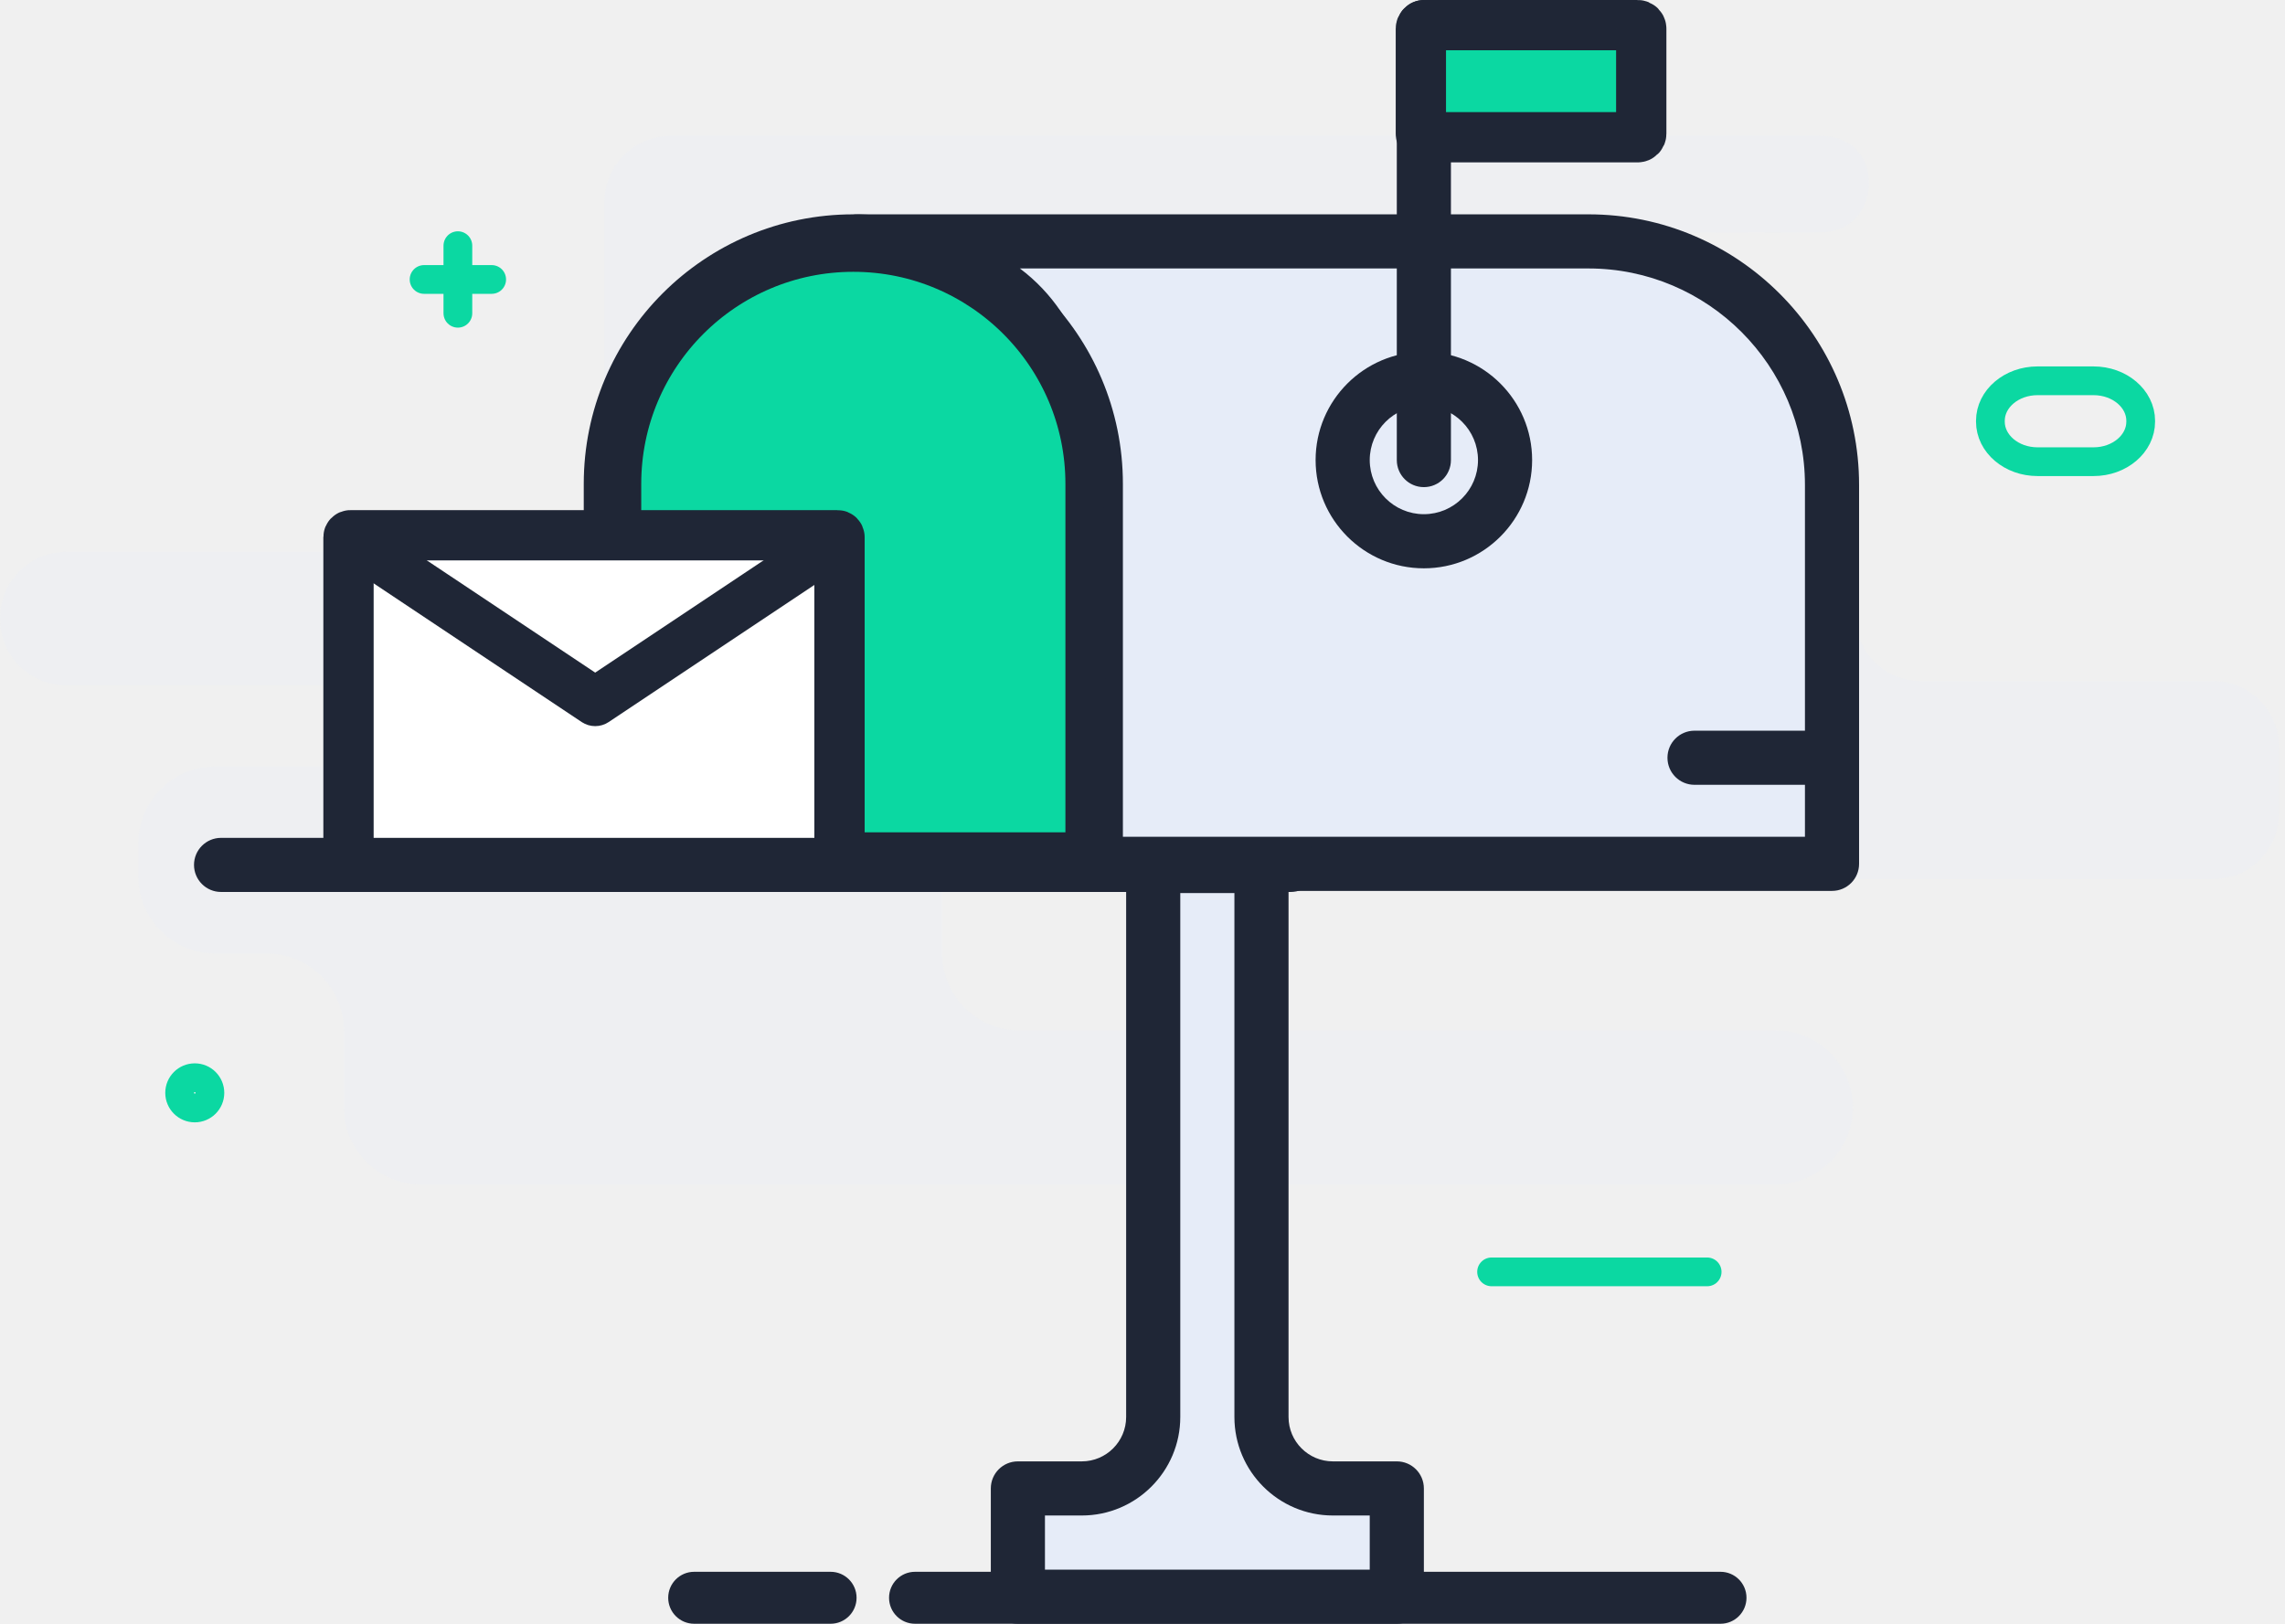
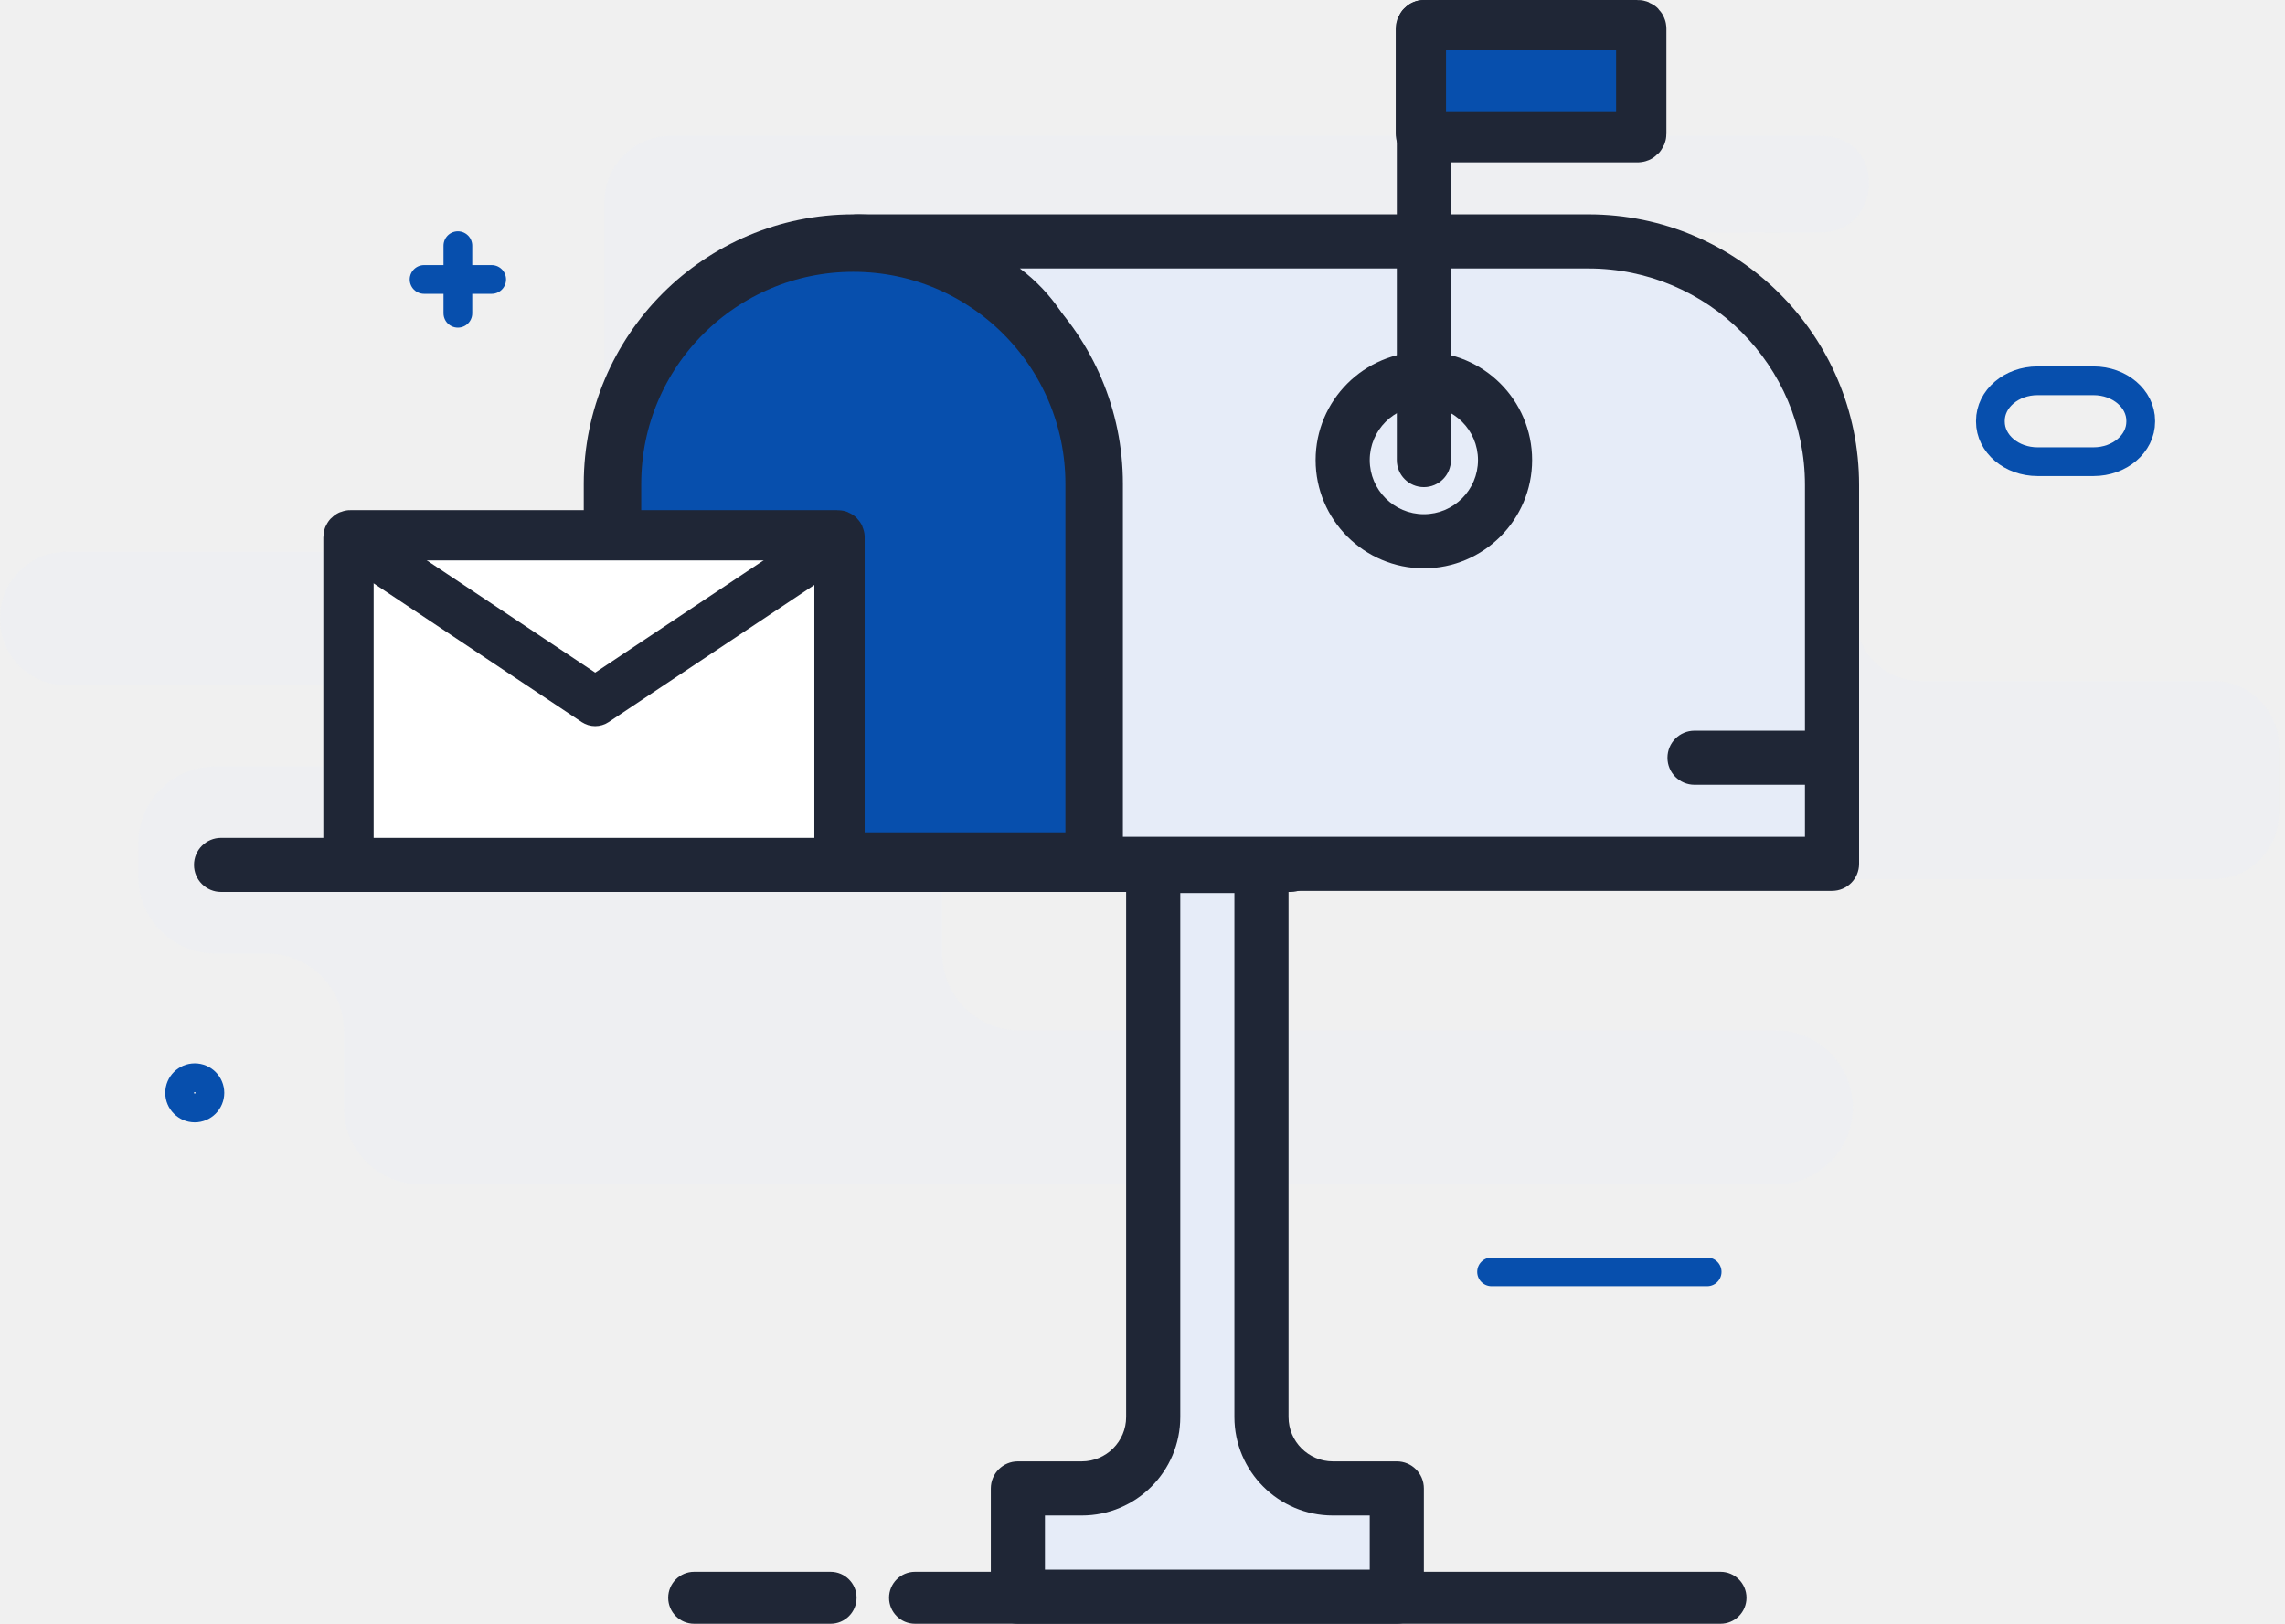
<svg xmlns="http://www.w3.org/2000/svg" width="318px" height="226px" viewBox="0 0 318 226" version="1.1">
  <g id="Website" stroke="none" stroke-width="1" fill="none" fill-rule="evenodd">
    <g id="Form-Submission-Success" transform="translate(-437, -176)">
      <g id="Group-5" transform="translate(437, 176)">
        <g id="Group-4">
          <path d="M9.192,95.378 L132.813,95.378 C137.89,95.378 142.006,99.493 142.006,104.57 L142.006,104.755 C142.006,109.832 146.121,113.947 151.198,113.947 L191.344,113.947 C193.669,113.947 195.553,115.832 195.553,118.156 C195.553,120.481 197.437,122.365 199.762,122.365 L307.999,122.365 C313.063,122.365 317.168,118.26 317.168,113.196 L317.168,103.949 C317.168,98.886 313.063,94.781 307.999,94.781 L267.35,94.781 C262.286,94.781 258.181,90.675 258.181,85.612 L258.181,85.427 C258.181,80.363 254.076,76.258 249.013,76.258 L223.797,76.258 L223.797,59.317 C223.797,51.928 217.807,45.939 210.419,45.939 L200.034,45.939 C198.889,45.939 221.467,45.779 202.28,45.724 C198.682,45.713 195.778,42.793 195.778,39.195 L195.778,39.064 C195.778,35.469 198.685,32.55 202.281,32.535 L253.42,32.343 C261.917,32.309 262.549,19.517 254.071,18.944 C253.769,18.924 253.464,18.913 253.155,18.913 L93.303,18.913 C88.226,18.913 84.111,23.028 84.111,28.106 L84.111,67.615 C84.111,72.692 79.996,76.807 74.919,76.807 L9.192,76.807 C4.116,76.807 6.35727911e-05,80.923 6.35727911e-05,85.999 L6.35727911e-05,86.185 C6.35727911e-05,91.262 4.116,95.378 9.192,95.378 Z" id="Stroke-1" fill="#E6ECF8" opacity="0.2" />
-           <path d="M283.563,53 L291.355,53 C294.98,53 297.919,55.496 297.919,58.574 L297.919,58.686 C297.919,61.764 294.98,64.26 291.355,64.26 L283.563,64.26 C279.939,64.26 277,61.764 277,58.686 L277,58.574 C277,55.496 279.939,53 283.563,53 Z" id="Stroke-3" stroke="#0bd8a2" stroke-width="4" stroke-linecap="round" stroke-linejoin="round" />
-           <path d="M25,152.106 C25,150.943 25.943,150 27.106,150 C28.269,150 29.212,150.943 29.212,152.106 C29.212,153.269 28.269,154.212 27.106,154.212 C25.943,154.212 25,153.269 25,152.106 Z" id="Stroke-5" stroke="#0bd8a2" stroke-width="4" stroke-linecap="round" stroke-linejoin="round" />
-           <g id="Group-3" transform="translate(59, 34)" stroke="#0bd8a2" stroke-linecap="round" stroke-linejoin="round" stroke-width="4">
+           <path d="M283.563,53 L291.355,53 C294.98,53 297.919,55.496 297.919,58.574 L297.919,58.686 C297.919,61.764 294.98,64.26 291.355,64.26 L283.563,64.26 C279.939,64.26 277,61.764 277,58.686 L277,58.574 C277,55.496 279.939,53 283.563,53 Z" id="Stroke-3" stroke="#074fad" stroke-width="4" stroke-linecap="round" stroke-linejoin="round" />
+           <path d="M25,152.106 C25,150.943 25.943,150 27.106,150 C28.269,150 29.212,150.943 29.212,152.106 C29.212,153.269 28.269,154.212 27.106,154.212 C25.943,154.212 25,153.269 25,152.106 Z" id="Stroke-5" stroke="#074fad" stroke-width="4" stroke-linecap="round" stroke-linejoin="round" />
+           <g id="Group-3" transform="translate(59, 34)" stroke="#074fad" stroke-linecap="round" stroke-linejoin="round" stroke-width="4">
            <path d="M4.722,9.601 L4.722,0.193" id="Stroke-7" />
            <path d="M9.426,4.896 L0.018,4.896" id="Stroke-9" />
          </g>
          <path d="M29.961,106.675 L120.399,106.675 C126.322,106.675 131.124,111.476 131.124,117.4 L131.124,132.683 C131.124,138.607 135.926,143.408 141.849,143.408 L247.136,143.408 C253.059,143.408 257.861,148.21 257.861,154.133 C257.861,160.056 253.059,164.857 247.136,164.857 L58.568,164.857 C52.645,164.857 47.844,160.056 47.844,154.133 L47.844,143.44 C47.844,137.517 43.042,132.715 37.119,132.715 L29.961,132.715 C24.038,132.715 19.236,127.913 19.236,121.99 L19.236,117.4 C19.236,111.476 24.038,106.675 29.961,106.675 Z" id="Stroke-11" fill="#E6ECF8" opacity="0.2" />
-           <path d="M207.581,177.024 L237.581,177.024" id="Stroke-13" stroke="#0bd8a2" stroke-width="4" stroke-linecap="round" stroke-linejoin="round" />
+           <path d="M207.581,177.024 L237.581,177.024" id="Stroke-13" stroke="#074fad" stroke-width="4" stroke-linecap="round" stroke-linejoin="round" />
          <path d="M135.253,33.457 L217.315,33.451 C238.189,33.449 255.156,50.284 255.317,71.157 L255.711,122.049 L152.203,120.919 L135.253,33.457 Z" id="Rectangle-26" fill="#E6ECF8" />
          <path d="M161.09,120.716 L176.458,120.716 C176.458,167.859 176.458,194.293 176.458,200.019 C176.458,205.744 182.586,208.086 194.841,207.043 L194.841,222.39 L142.712,222.39 L142.712,207.043 C152.713,206.762 158.112,204.42 158.907,200.019 C159.703,195.617 160.431,169.183 161.09,120.716 Z" id="Rectangle-26" fill="#E6ECF8" />
-           <path d="M85.24,119.848 L152.272,119.848 L152.272,67.348 C152.272,48.838 137.266,33.832 118.756,33.832 C100.246,33.832 85.24,48.838 85.24,67.348 L85.24,119.848 Z" id="Rectangle-26" stroke="#1F2636" stroke-width="8" fill="#0bd8a2" />
+           <path d="M85.24,119.848 L152.272,119.848 L152.272,67.348 C152.272,48.838 137.266,33.832 118.756,33.832 C100.246,33.832 85.24,48.838 85.24,67.348 L85.24,119.848 Z" id="Rectangle-26" stroke="#1F2636" stroke-width="8" fill="#074fad" />
          <path d="M198.158,67.8 C196.075,67.8 194.391,66.116 194.391,64.033 L194.391,3.767 C194.391,1.684 196.075,0 198.158,0 C200.241,0 201.924,1.684 201.924,3.767 L201.924,64.033 C201.924,66.116 200.241,67.8 198.158,67.8" id="Shape" fill="#1F2636" fill-rule="nonzero" />
          <path d="M145.424,218.467 L190.624,218.467 L190.624,210.933 L185.498,210.933 C177.938,210.933 171.791,204.786 171.791,197.226 L171.791,124.3 L164.258,124.3 L164.258,197.226 C164.258,204.786 158.111,210.933 150.551,210.933 L145.424,210.933 L145.424,218.467 Z M194.391,226 L141.658,226 C139.575,226 137.891,224.316 137.891,222.233 L137.891,207.167 C137.891,205.084 139.575,203.4 141.658,203.4 L150.551,203.4 C153.956,203.4 156.724,200.631 156.724,197.226 L156.724,120.533 C156.724,118.45 158.408,116.767 160.491,116.767 L175.558,116.767 C177.641,116.767 179.324,118.45 179.324,120.533 L179.324,197.226 C179.324,200.631 182.093,203.4 185.498,203.4 L194.391,203.4 C196.474,203.4 198.158,205.084 198.158,207.167 L198.158,222.233 C198.158,224.316 196.474,226 194.391,226 L194.391,226 Z" id="Shape" fill="#1F2636" fill-rule="nonzero" />
          <path d="M254.658,109.233 L235.824,109.233 C233.741,109.233 232.058,107.55 232.058,105.467 C232.058,103.384 233.741,101.7 235.824,101.7 L254.658,101.7 C256.741,101.7 258.424,103.384 258.424,105.467 C258.424,107.55 256.741,109.233 254.658,109.233" id="Shape" fill="#1F2636" fill-rule="nonzero" />
          <path d="M154.117,116.465 L251.192,116.465 L251.192,67.499 C251.192,50.884 237.673,37.365 221.059,37.365 L141.936,37.365 C151.093,44.243 153.552,55.727 153.552,68.037 L154.117,116.465 Z M153.259,123.999 C151.176,123.999 149.492,122.315 149.492,120.232 L149.492,67.499 C149.492,50.884 135.973,36.77 119.359,36.77 C117.276,36.77 115.592,35.682 115.592,33.599 C115.592,31.516 117.276,29.832 119.359,29.832 L221.059,29.832 C241.828,29.832 258.725,46.729 258.725,67.499 L258.725,120.232 C258.725,122.315 257.042,123.999 254.959,123.999 L153.259,123.999 Z" id="Shape" fill="#1F2636" fill-rule="nonzero" />
          <path d="M198.158,56.5 C194.003,56.5 190.624,59.879 190.624,64.033 C190.624,68.188 194.003,71.567 198.158,71.567 C202.312,71.567 205.691,68.188 205.691,64.033 C205.691,59.879 202.312,56.5 198.158,56.5 M198.158,79.1 C189.848,79.1 183.091,72.343 183.091,64.033 C183.091,55.724 189.848,48.967 198.158,48.967 C206.467,48.967 213.224,55.724 213.224,64.033 C213.224,72.343 206.467,79.1 198.158,79.1" id="Shape" fill="#1F2636" fill-rule="nonzero" />
          <path d="M48.767,120.233 L116.567,120.233 C116.717,120.233 116.833,120.117 116.833,119.967 L116.833,74.767 C116.833,74.617 116.717,74.5 116.567,74.5 L48.767,74.5 C48.617,74.5 48.5,74.617 48.5,74.767 L48.5,119.967 C48.5,120.117 48.617,120.233 48.767,120.233 Z" id="Shape" stroke="#1F2636" stroke-width="7" fill="#FFFFFF" fill-rule="nonzero" />
          <path d="M82.832,101.066 C82.179,101.066 81.523,100.876 80.954,100.497 L50.507,80.2 C48.951,79.161 48.532,77.064 49.57,75.507 C50.605,73.951 52.7,73.532 54.262,74.57 L82.832,93.616 L111.401,74.57 C112.957,73.532 115.058,73.951 116.093,75.507 C117.132,77.064 116.712,79.161 115.156,80.2 L84.709,100.497 C84.141,100.876 83.485,101.066 82.832,101.066" id="Shape" fill="#1F2636" fill-rule="nonzero" />
          <path d="M30.765,116.616 L179.627,116.616 C181.706,116.616 183.392,118.302 183.392,120.381 L183.392,120.381 C183.392,122.461 181.706,124.146 179.627,124.146 L30.765,124.146 C28.686,124.146 27,122.461 27,120.381 L27,120.381 C27,118.302 28.686,116.616 30.765,116.616 Z" id="Rectangle-24" fill="#1F2636" />
          <g id="Group-2" transform="translate(92.992, 218.768)" fill="#1F2636">
            <path d="M34.352,0 L146.448,-2.22044605e-15 C148.445,-2.58730032e-15 150.064,1.619 150.064,3.616 L150.064,3.616 C150.064,5.613 148.445,7.232 146.448,7.232 L34.352,7.232 C32.355,7.232 30.736,5.613 30.736,3.616 L30.736,3.616 C30.736,1.619 32.355,3.66854275e-16 34.352,0 Z" id="Rectangle-24" />
            <rect id="Rectangle-24" x="0" y="0" width="26.216" height="7.232" rx="3.616" />
          </g>
-           <path d="M198.24,3.5 C197.964,3.5 197.74,3.724 197.74,4 L197.74,18.6 C197.74,18.876 197.964,19.1 198.24,19.1 L227.91,19.1 C228.186,19.1 228.41,18.876 228.41,18.6 L228.41,4 C228.41,3.724 228.186,3.5 227.91,3.5 L198.24,3.5 Z" id="Rectangle-25" stroke="#1F2636" stroke-width="7" fill="#0bd8a2" />
+           <path d="M198.24,3.5 C197.964,3.5 197.74,3.724 197.74,4 L197.74,18.6 C197.74,18.876 197.964,19.1 198.24,19.1 L227.91,19.1 C228.186,19.1 228.41,18.876 228.41,18.6 L228.41,4 C228.41,3.724 228.186,3.5 227.91,3.5 L198.24,3.5 Z" id="Rectangle-25" stroke="#1F2636" stroke-width="7" fill="#074fad" />
        </g>
      </g>
    </g>
  </g>
</svg>
